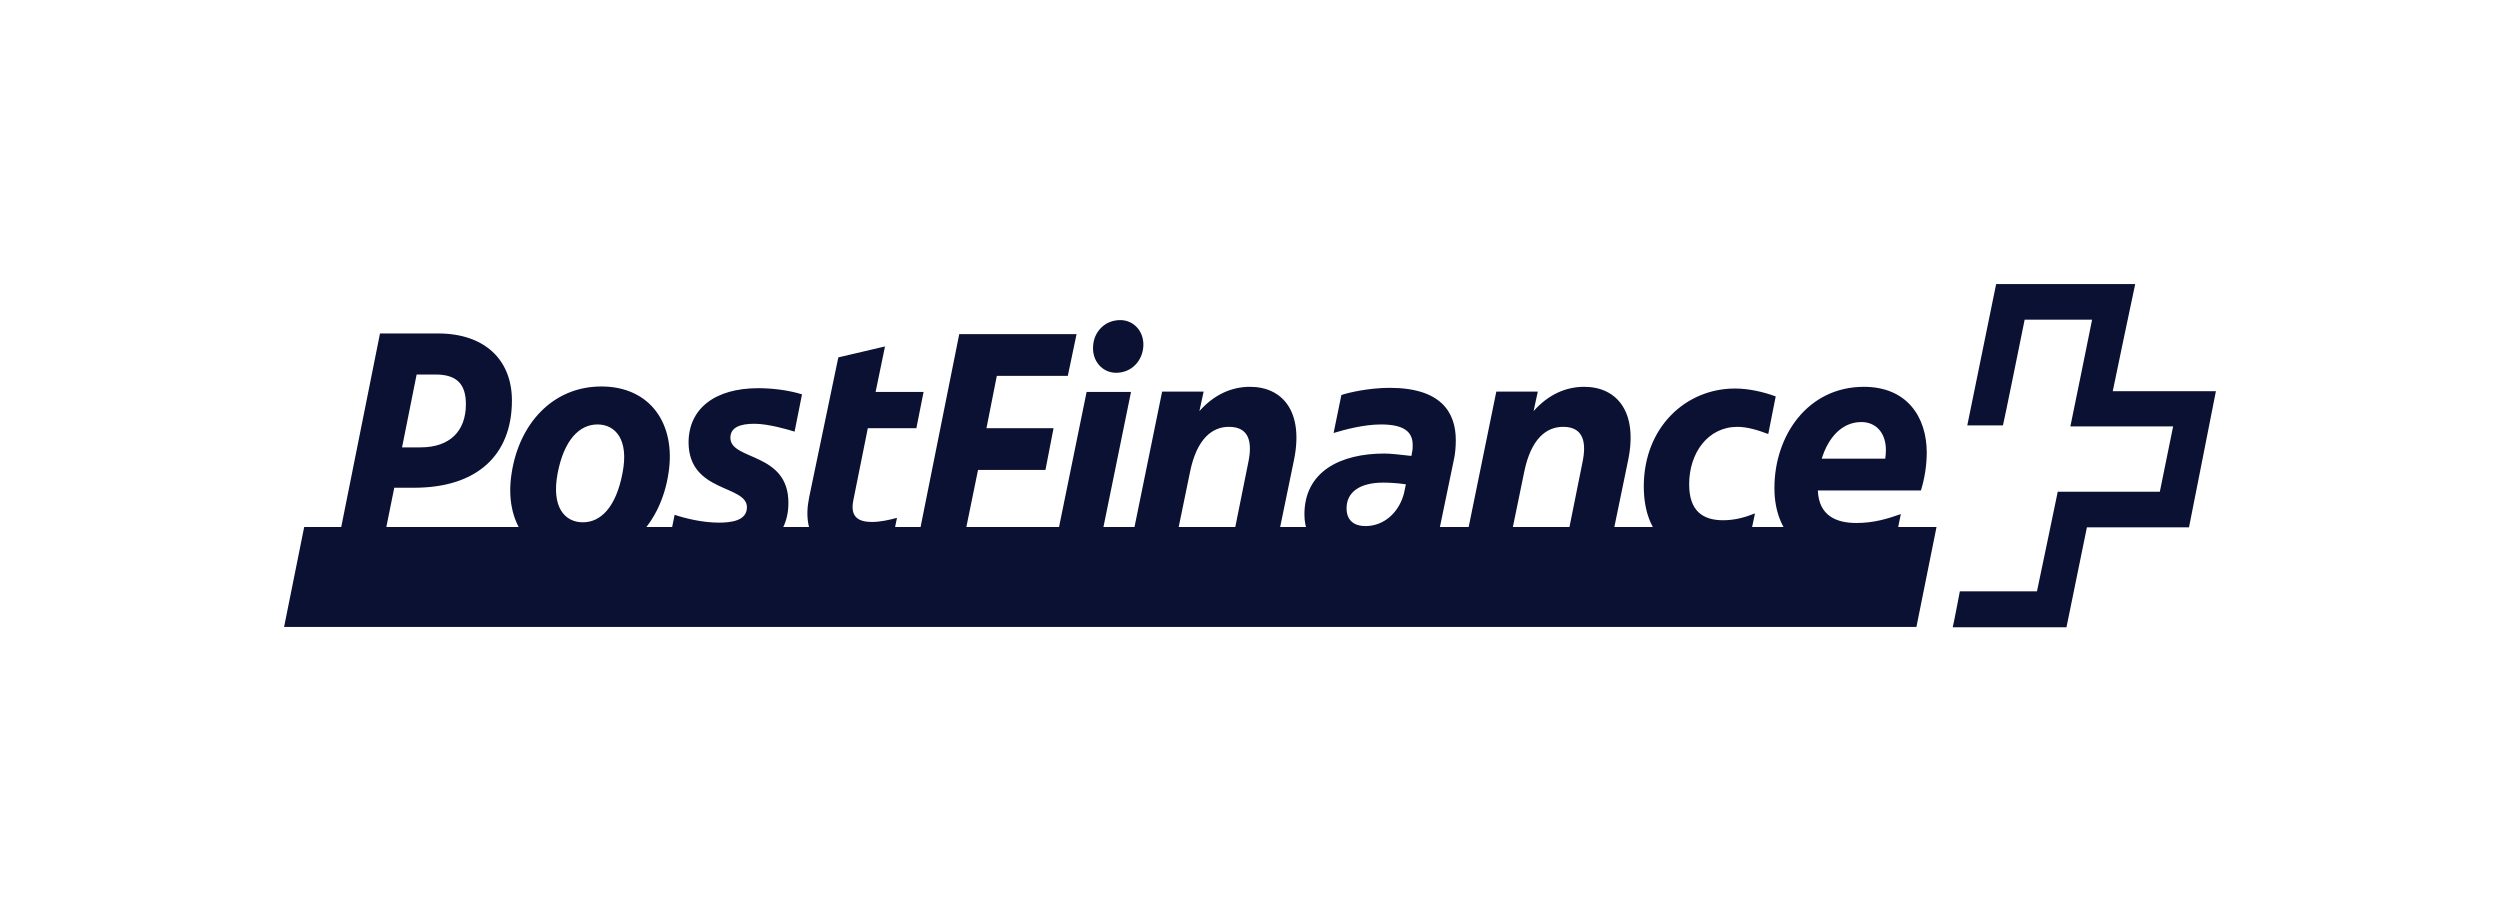
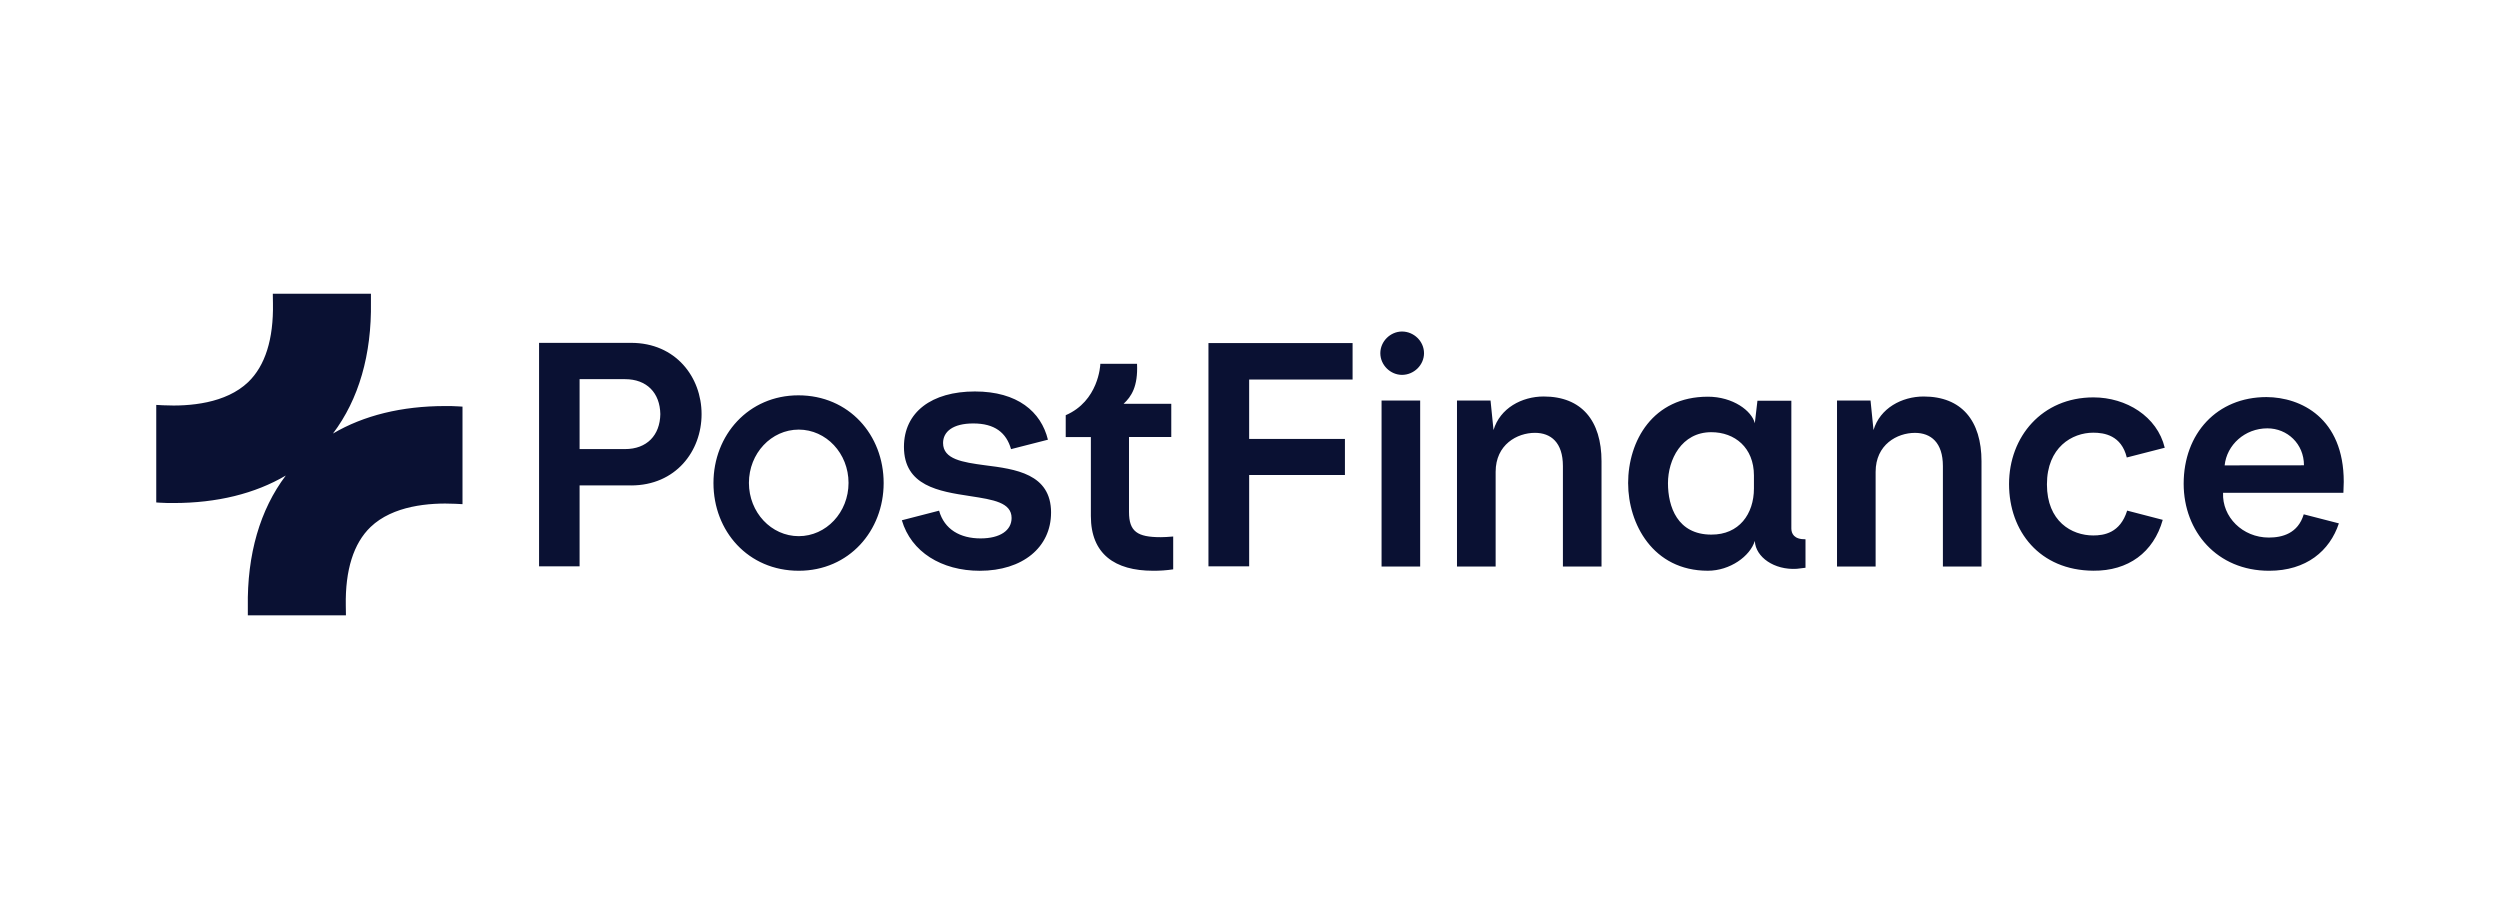
- <svg xmlns="http://www.w3.org/2000/svg" width="176" height="65" fill="none" viewBox="0 0 176 65">
-   <path fill="#0A1133" d="M21.415 37.1 20 44.135h114.916l1.415-7.033H21.415Zm127.328-9.585s1.552-7.467 1.575-7.515h-9.79c0 .048-2.031 9.9-2.031 9.947h2.511c.022 0 1.528-7.442 1.528-7.442h4.747s-1.506 7.466-1.529 7.515h7.234l-.936 4.6h-7.188c0 .048-1.461 7.009-1.461 7.009h-5.43c0 .024-.48 2.505-.502 2.529h8.009c0-.024 1.438-7.033 1.438-7.033h7.187c0-.024 1.895-9.538 1.895-9.586h-7.257v-.024Z" />
-   <path fill="#0A1133" d="m28.304 31.495 1.027-5.13h1.323c1.46 0 2.145.626 2.145 2.095 0 1.879-1.118 3.035-3.195 3.035h-1.3Zm-.548 2.842h1.392c4.427 0 6.891-2.288 6.891-6.142 0-2.866-1.917-4.72-5.203-4.72h-4.084l-3.126 15.607h3.172l.958-4.745Zm13.28 2.433c-1.255 0-2.236-1.036-1.78-3.445.457-2.384 1.552-3.444 2.807-3.444s2.237 1.06 1.757 3.444c-.456 2.385-1.528 3.445-2.783 3.445Zm-.296 2.673c3.446 0 5.796-2.65 6.32-6.117.548-3.469-1.277-6.118-4.723-6.118-3.445 0-5.796 2.65-6.32 6.117-.548 3.469 1.277 6.118 4.723 6.118Zm11.843-3.733c0 .94-1.073 1.084-1.985 1.084-1.141 0-2.42-.313-3.104-.554l-.525 2.601c.982.265 2.237.458 3.423.458 2.807 0 5.112-1.108 5.112-3.902 0-3.589-4.085-2.963-4.085-4.576 0-.723.662-.988 1.689-.988.981 0 2.373.41 2.83.554l.524-2.625c-.935-.29-2.076-.434-3.08-.434-3.058 0-4.907 1.445-4.907 3.83.023 3.54 4.108 2.962 4.108 4.552Zm11.934-5.588.502-2.529h-3.377l.662-3.203-3.286.77-2.054 9.852c-.57 2.794.89 4.31 3.514 4.31.548 0 1.483-.12 2.145-.336l.525-2.53c-.525.145-1.187.29-1.757.29-.913 0-1.552-.313-1.323-1.494l1.026-5.106h3.423v-.024Zm3.104 8.984 1.232-6.021h4.746l.57-2.939h-4.723l.73-3.685h4.998l.616-2.938h-8.26L64.402 39.13h3.218v-.024Zm8.876-11.513-2.35 11.513h3.126l2.35-11.513h-3.126Zm.456-3.203c-.068 1.035.662 1.854 1.62 1.854 1.073 0 1.849-.819 1.917-1.854.069-1.036-.661-1.855-1.62-1.855-1.095 0-1.87.82-1.917 1.855Zm5.614 14.716 1.21-5.877c.479-2.36 1.574-3.18 2.738-3.18 1.483 0 1.642 1.157 1.369 2.482l-1.324 6.575h3.15l1.391-6.744c.685-3.372-.799-5.13-3.103-5.13-1.278 0-2.51.53-3.56 1.71l.297-1.373h-2.921l-2.35 11.513h3.103v.024Zm15.266-11.802c-1.46 0-2.921.337-3.4.506l-.548 2.673c.708-.216 2.1-.602 3.332-.602 1.643 0 2.236.53 2.236 1.445 0 .169 0 .338-.046.53l-.045.241c-.799-.096-1.53-.168-1.894-.168-3.127 0-5.637 1.276-5.637 4.287 0 1.975 1.46 3.155 3.355 3.155 1.346 0 2.487-.554 3.24-1.493l-.25 1.204h2.783l1.369-6.6c.114-.481.16-.987.16-1.493 0-1.95-1.027-3.685-4.655-3.685Zm-3.035 8.478c0-1.156.958-1.806 2.578-1.806.32 0 .982.024 1.598.12l-.137.65c-.365 1.373-1.438 2.289-2.693 2.289-.89 0-1.346-.458-1.346-1.253Zm11.295 3.324 1.21-5.877c.479-2.36 1.574-3.18 2.738-3.18 1.483 0 1.643 1.157 1.369 2.482l-1.323 6.575h3.149l1.392-6.744c.684-3.372-.799-5.13-3.104-5.13-1.278 0-2.51.53-3.56 1.71l.297-1.373h-2.921l-2.35 11.513h3.103v.024Zm15.22-2.48c-1.437 0-2.396-.651-2.396-2.53 0-2.216 1.324-4.046 3.4-4.046.662 0 1.415.217 2.168.506l.525-2.65c-.867-.313-1.871-.554-2.875-.554-3.446 0-6.412 2.722-6.412 6.889 0 3.444 2.008 5.058 4.883 5.058.958 0 1.78-.193 2.373-.434l.571-2.721c-.662.264-1.392.481-2.237.481Zm11.935 2.336.571-2.77c-.96.337-1.918.626-3.127.626-1.414 0-2.647-.506-2.715-2.288h7.256a9.267 9.267 0 0 0 .411-2.65c0-2.553-1.415-4.648-4.427-4.648-3.925 0-6.298 3.396-6.298 7.13 0 3.203 2.03 5.081 5.18 5.081 1.3 0 2.327-.192 3.149-.481Zm-2.214-9.25c1.027 0 1.734.747 1.734 1.976 0 .216-.022.385-.046.602h-4.472c.479-1.542 1.461-2.577 2.784-2.577Z" />
+ <svg xmlns="http://www.w3.org/2000/svg" width="176" height="64" fill="none" viewBox="0 0 176 64">
+   <path fill="#0A1133" fill-rule="evenodd" d="M31.334 28.586c.318 0 .637 0 .954.024l.272.017v6.866l-.499-.026c-1.861-.09-4.403.136-5.969 1.63-1.202 1.153-1.792 3.032-1.748 5.544l.01.679h-6.907v-.589c-.057-3.696.856-6.85 2.673-9.254-2.17 1.279-4.85 1.936-7.894 1.936-.317 0-.636 0-.953-.023L11 35.373v-6.867l.499.026c1.862.091 4.403-.135 5.97-1.629 1.202-1.153 1.792-3.032 1.747-5.544l-.01-.68h6.908v.59c.057 3.695-.857 6.85-2.674 9.253 2.17-1.278 4.85-1.936 7.894-1.936Zm13.087 5.589c3.149 0 4.97-2.41 4.97-5.02 0-2.606-1.821-5.018-4.958-5.018H37.95V39.87h2.853v-5.696h3.618Zm-3.618-2.56v-4.922h3.199c1.538 0 2.46.972 2.485 2.461-.024 1.49-.947 2.461-2.485 2.461h-3.199Zm38.679 4.43c0 1.377.59 1.772 2.226 1.772l-.001.001c.273 0 .535-.02.816-.043l.07-.006v2.313a9.102 9.102 0 0 1-1.416.099c-2.695 0-4.38-1.18-4.38-3.85V30.77h-1.77V29.23c2.3-.996 2.436-3.482 2.436-3.617h2.584c.074 1.61-.407 2.311-.947 2.816h3.358v2.338h-2.976v5.278ZM95.223 24.15h.002l-.002-.001v.001Zm0 0H85.075v15.722h2.866v-6.434h6.742v-2.535H87.94V26.72h7.282v-2.57Zm2.04 4.047h2.717v11.687h-2.718V28.196Zm8.03 11.687h-2.721V28.196h2.362l.21 2.08c.456-1.54 1.993-2.363 3.531-2.363 2.669 0 4.072 1.699 4.072 4.564v7.406h-2.718V32.81c0-1.662-.849-2.338-1.968-2.338-1.254 0-2.768.824-2.768 2.743v6.668Zm14.937-11.956c-3.864 0-5.611 3.1-5.611 6.101h.002c0 2.83 1.736 6.151 5.61 6.151 1.563 0 2.977-1.021 3.31-2.104v.025c.061 1.12 1.364 2.042 2.952 1.943l.614-.074v-2.005c-.811.013-.996-.405-.996-.762V28.21h-2.387l-.185 1.587c-.209-.873-1.538-1.87-3.309-1.87Zm3.247 5.548v.912c0 1.796-1.045 3.26-3.001 3.248-2.387 0-3.051-1.968-3.051-3.617 0-1.65.947-3.593 3.051-3.593 1.648 0 3.001 1.082 3.001 3.05Zm5.849 6.41V28.198h2.36l.209 2.079c.456-1.539 1.993-2.363 3.531-2.363 2.669 0 4.072 1.7 4.072 4.565v7.406h-2.718v-7.073c0-1.662-.849-2.338-1.968-2.338-1.254 0-2.768.824-2.768 2.743v6.668h-2.718Zm18.038-2.19c.739 0 1.894-.159 2.387-1.746l.002-.003 2.504.65c-.644 2.293-2.43 3.605-4.891 3.581-3.764-.024-5.929-2.767-5.929-6.101s2.324-6.101 5.941-6.101c2.304 0 4.486 1.333 5.02 3.545l-2.672.686c-.381-1.561-1.587-1.746-2.362-1.746-1.489 0-3.26 1.033-3.26 3.642s1.746 3.593 3.26 3.593Zm12.382 2.486c2.622 0 4.272-1.405 4.911-3.336h.001l-2.475-.638c-.406 1.352-1.513 1.636-2.46 1.636-1.845 0-3.293-1.452-3.219-3.15h8.471l.025-.774c0-4.49-3.014-5.954-5.438-5.966-3.482 0-5.832 2.558-5.832 6.101 0 3.36 2.349 6.127 6.016 6.127Zm2.453-7.425-5.584.006c.148-1.44 1.421-2.608 3.009-2.608 1.401 0 2.575 1.088 2.575 2.602Zm-61.948-7.892c0 .838-.714 1.526-1.55 1.526-.813 0-1.526-.688-1.526-1.526 0-.838.714-1.526 1.526-1.526.837 0 1.55.688 1.55 1.526Zm-50.023 9.141c0-3.383 2.472-6.175 5.978-6.175 3.567 0 6.003 2.792 6.003 6.175 0 3.359-2.435 6.175-5.978 6.175-3.567 0-6.003-2.791-6.003-6.175Zm2.496-.01c0 2.078 1.576 3.75 3.507 3.75s3.506-1.672 3.506-3.75c0-2.08-1.575-3.752-3.506-3.752-1.931 0-3.507 1.672-3.507 3.751Zm21.27 2.09c0 2.45-2.004 4.097-5.018 4.097h.001c-2.695 0-4.835-1.329-5.487-3.556l2.621-.676c.37 1.317 1.48 1.953 2.92 1.953 1.378 0 2.185-.564 2.185-1.437 0-1.091-1.294-1.29-2.887-1.536l-.015-.002-.028-.005c-2.171-.331-4.648-.71-4.648-3.465 0-2.447 1.956-3.9 4.994-3.9 3.002 0 4.662 1.428 5.142 3.396l-2.596.664c-.333-1.156-1.144-1.808-2.658-1.808-1.44 0-2.128.58-2.128 1.379 0 1.144 1.377 1.353 2.94 1.563 2.14.27 4.663.591 4.663 3.334Z" clip-rule="evenodd" />
</svg>
